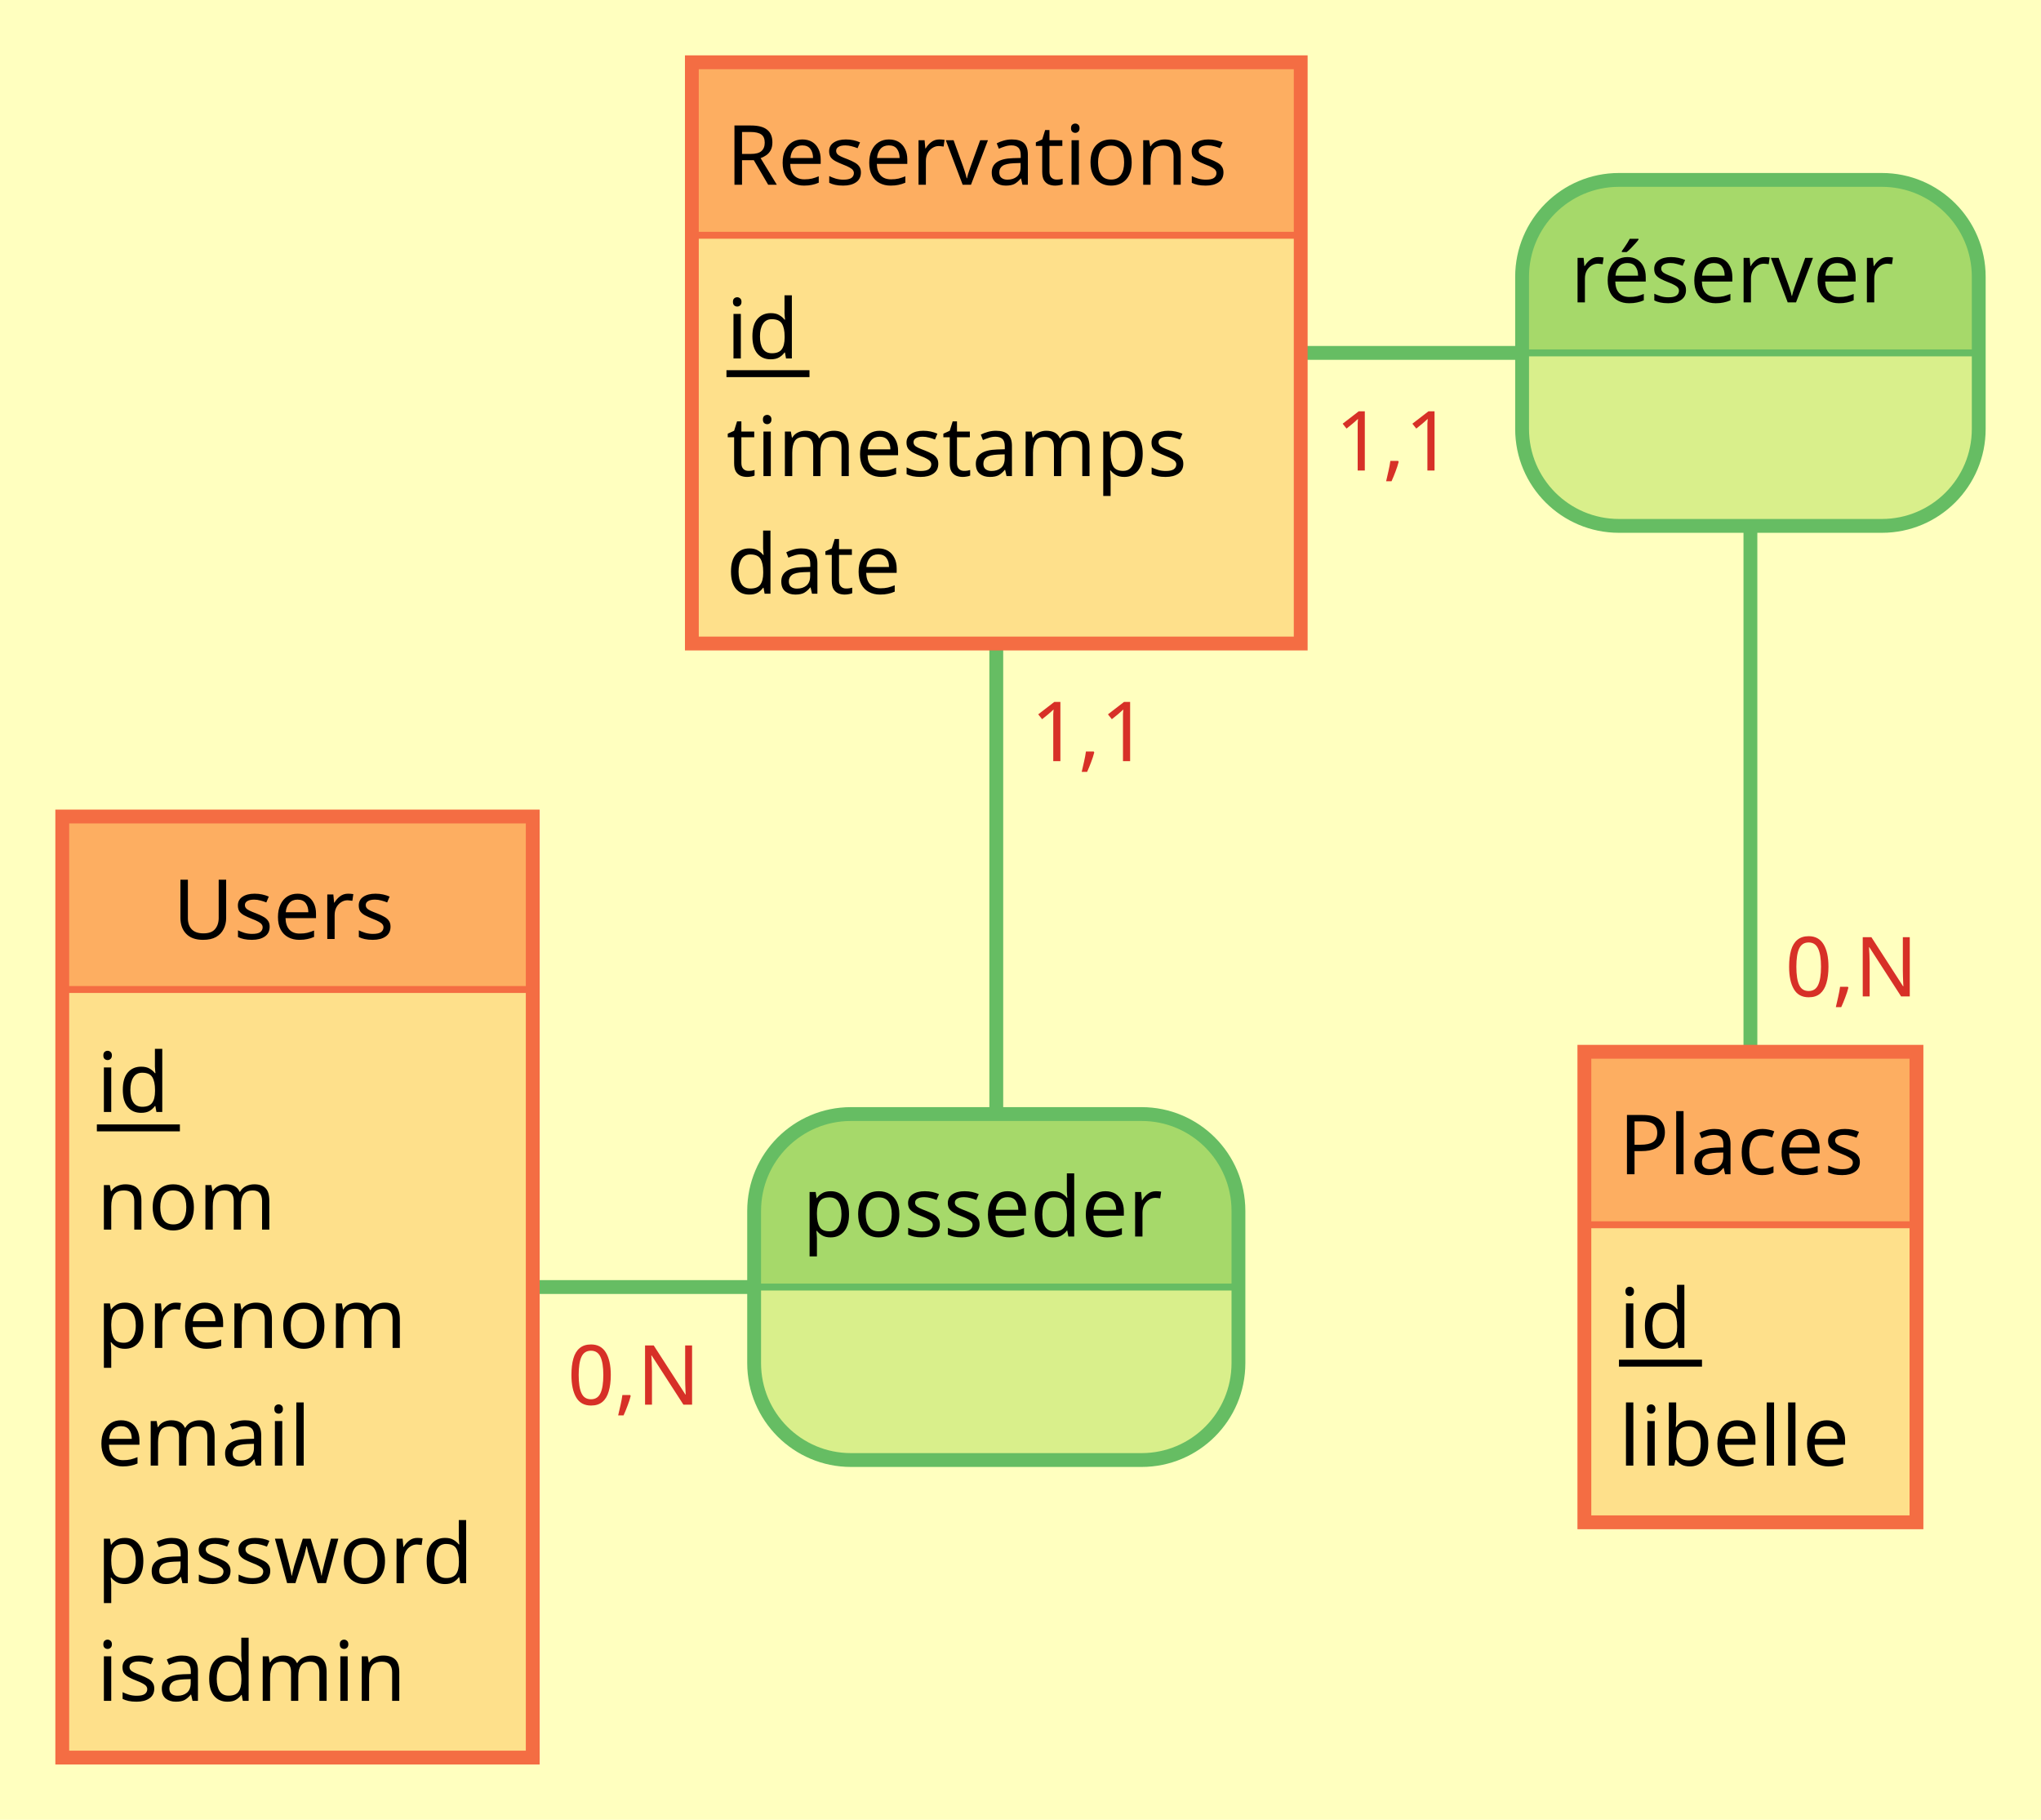
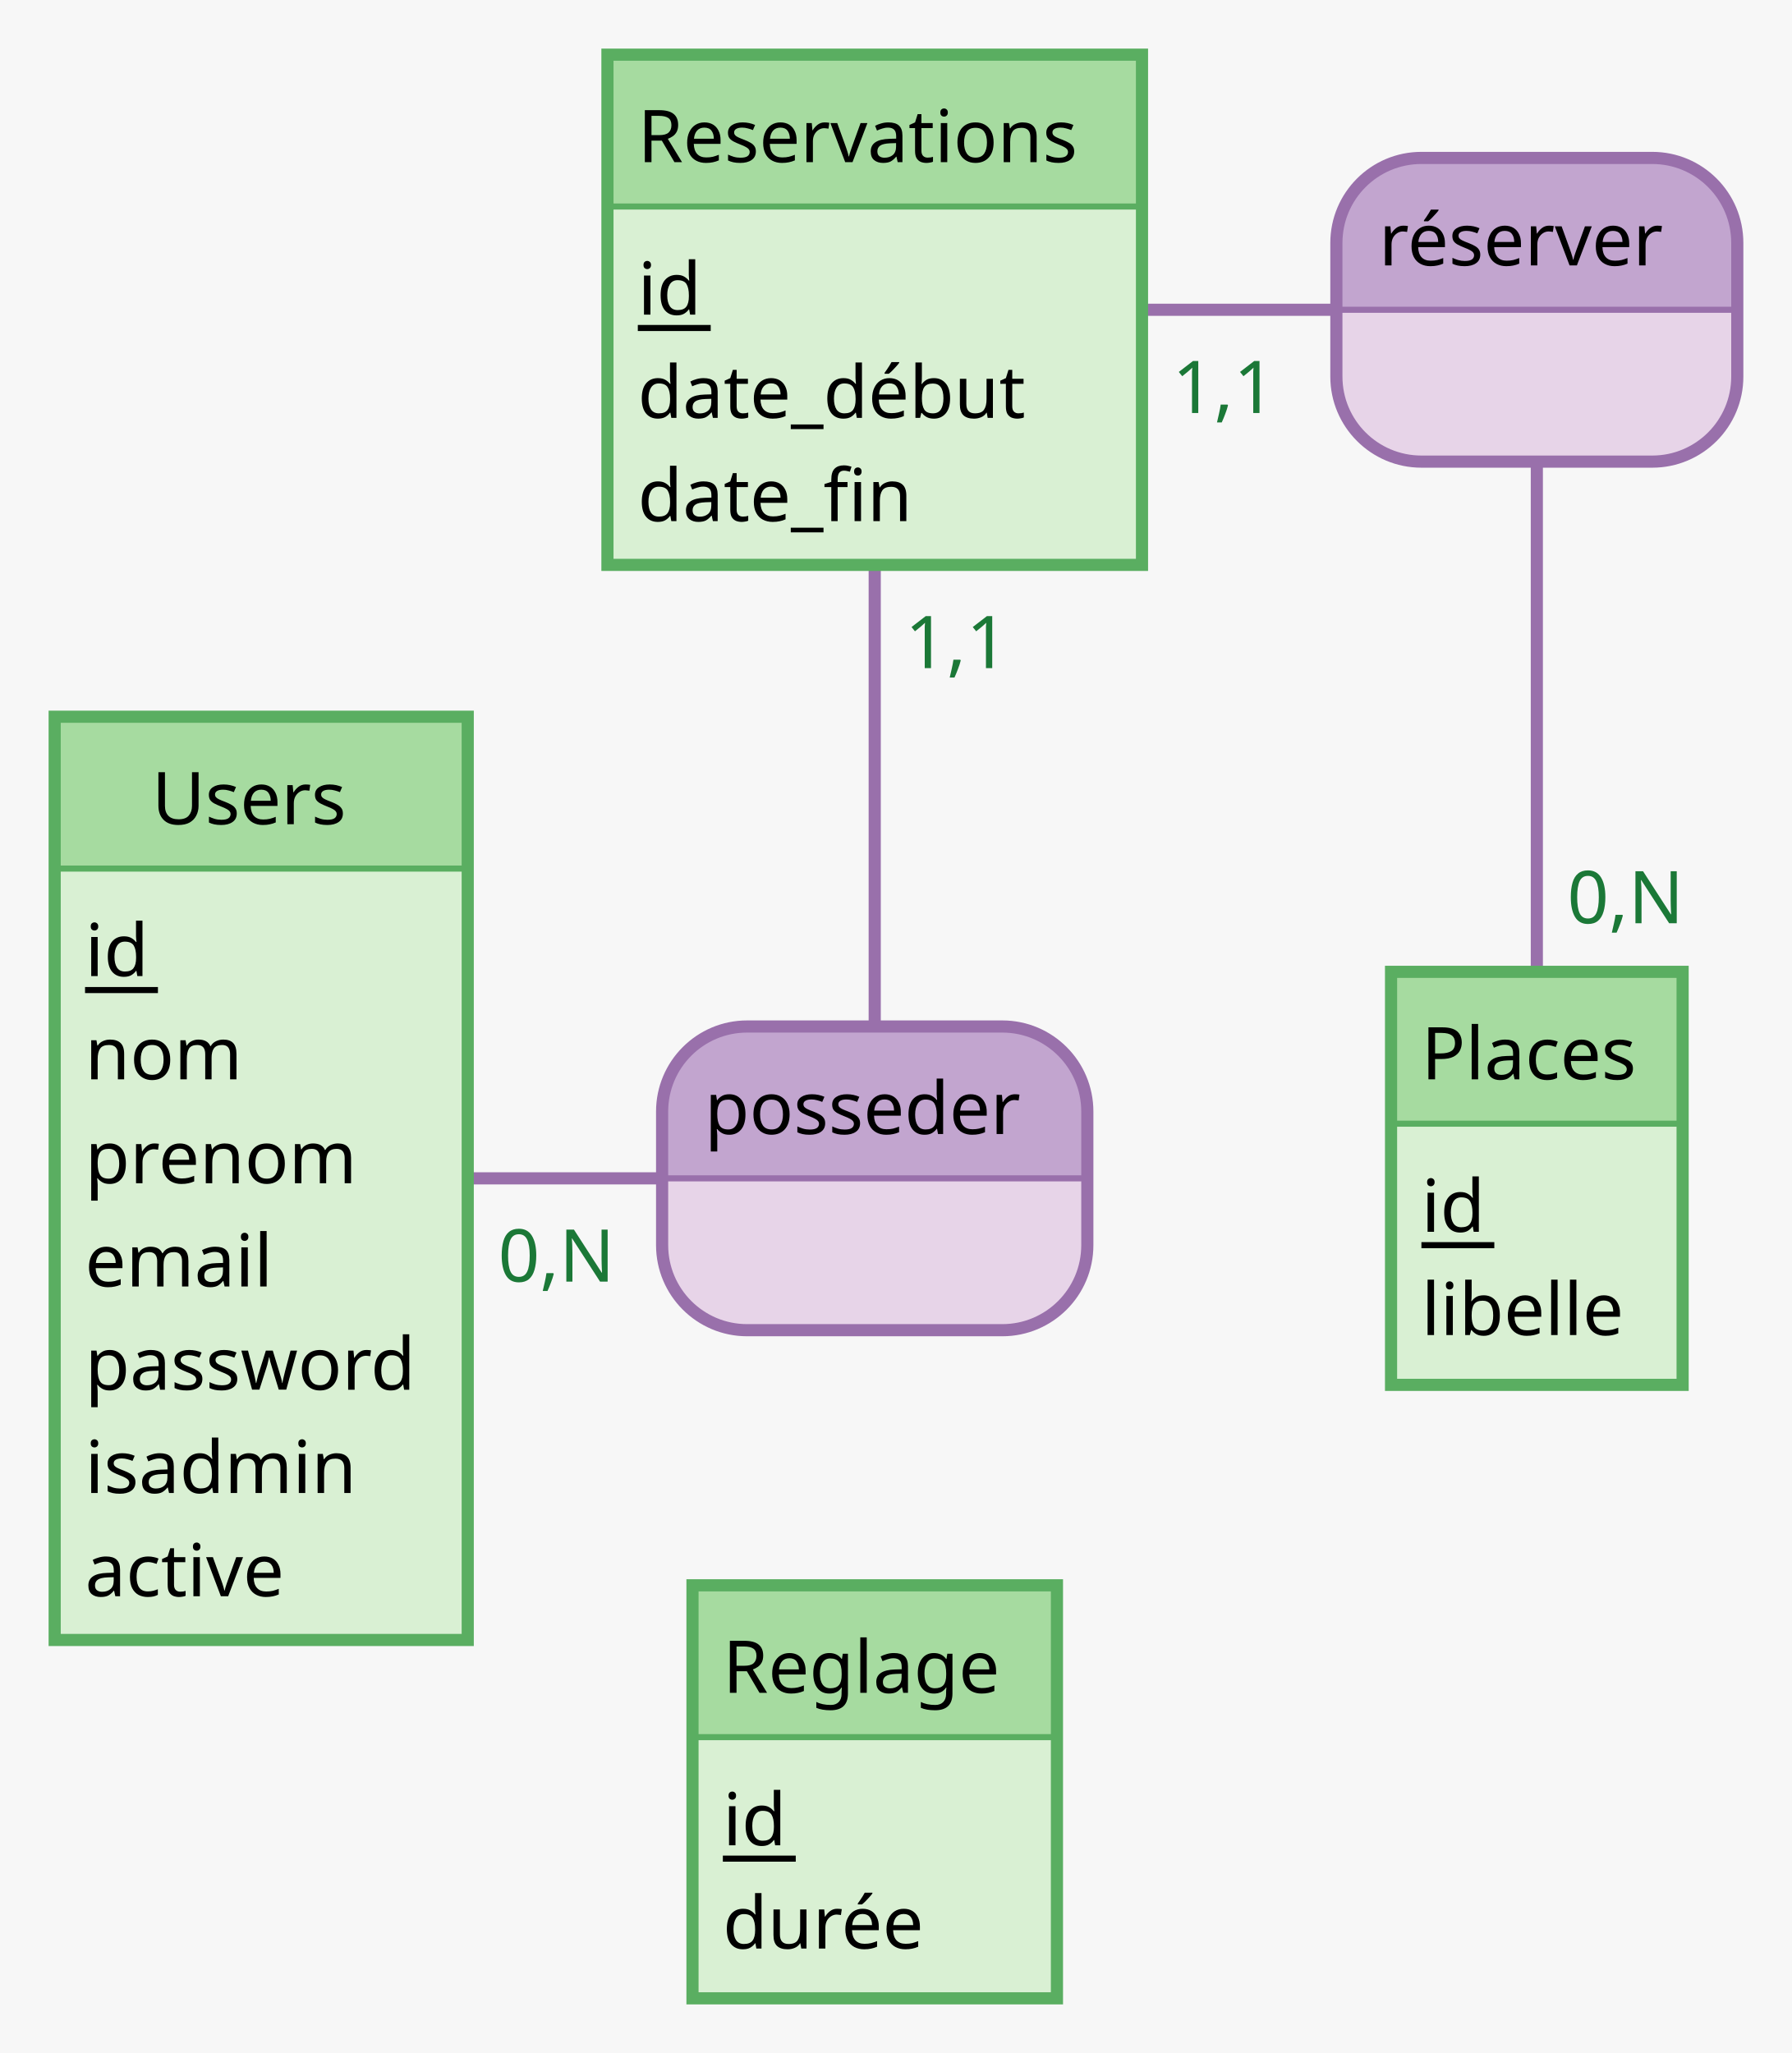
- <svg xmlns="http://www.w3.org/2000/svg" width="295" height="263" view_box="0 0 295 263">\n\n<rect id="frame" x="0" y="0" width="295" height="263" fill="#ffffbf" stroke="none" stroke-width="0" />
-   <line x1="144" y1="51" x2="253" y2="51" stroke="#66bd63" stroke-width="2" />
-   <text x="193" y="68.0" fill="#d73027" font-family="Verdana" font-size="12">1,1</text>
-   <line x1="253" y1="186" x2="253" y2="51" stroke="#66bd63" stroke-width="2" />
-   <text x="258.0" y="144" fill="#d73027" font-family="Verdana" font-size="12">0,N</text>
+ <svg xmlns="http://www.w3.org/2000/svg" width="295" height="338" view_box="0 0 295 338">\n\n<rect id="frame" x="0" y="0" width="295" height="338" fill="#f7f7f7" stroke="none" stroke-width="0" />
+   <line x1="144" y1="51" x2="253" y2="51" stroke="#9970ab" stroke-width="2" />
+   <text x="193" y="68.0" fill="#1b7837" font-family="Verdana" font-size="12">1,1</text>
+   <line x1="253" y1="194" x2="253" y2="51" stroke="#9970ab" stroke-width="2" />
+   <text x="258.0" y="152" fill="#1b7837" font-family="Verdana" font-size="12">0,N</text>
  <g id="association-réserver">
-     <path d="M 272 26 a 14 14 90 0 1 14 14 V 51 h -66 V 40 a 14 14 90 0 1 14 -14" fill="#a6d96a" stroke="#a6d96a" stroke-width="0" />
-     <path d="M 286 51.0 v 11 a 14 14 90 0 1 -14 14 H 234 a 14 14 90 0 1 -14 -14 V 51.0 H 66" fill="#d9ef8b" stroke="#d9ef8b" stroke-width="0" />
-     <rect x="220" y="26" width="66" height="50" fill="none" rx="14" stroke="#66bd63" stroke-width="2" />
-     <line x1="220" y1="51" x2="286" y2="51" stroke="#66bd63" stroke-width="1" />
+     <path d="M 272 26 a 14 14 90 0 1 14 14 V 51 h -66 V 40 a 14 14 90 0 1 14 -14" fill="#c2a5cf" stroke="#c2a5cf" stroke-width="0" />
+     <path d="M 286 51.0 v 11 a 14 14 90 0 1 -14 14 H 234 a 14 14 90 0 1 -14 -14 V 51.0 H 66" fill="#e7d4e8" stroke="#e7d4e8" stroke-width="0" />
+     <rect x="220" y="26" width="66" height="50" fill="none" rx="14" stroke="#9970ab" stroke-width="2" />
+     <line x1="220" y1="51" x2="286" y2="51" stroke="#9970ab" stroke-width="1" />
    <text x="227" y="43.7" fill="#000000" font-family="Verdana" font-size="12">réserver</text>
  </g>
-   <line x1="43" y1="186" x2="144" y2="186" stroke="#66bd63" stroke-width="2" />
-   <text x="82" y="203.0" fill="#d73027" font-family="Verdana" font-size="12">0,N</text>
-   <line x1="144" y1="51" x2="144" y2="186" stroke="#66bd63" stroke-width="2" />
-   <text x="149.0" y="110" fill="#d73027" font-family="Verdana" font-size="12">1,1</text>
+   <line x1="43" y1="194" x2="144" y2="194" stroke="#9970ab" stroke-width="2" />
+   <text x="82" y="211.0" fill="#1b7837" font-family="Verdana" font-size="12">0,N</text>
+   <line x1="144" y1="51" x2="144" y2="194" stroke="#9970ab" stroke-width="2" />
+   <text x="149.0" y="110" fill="#1b7837" font-family="Verdana" font-size="12">1,1</text>
  <g id="association-posseder">
-     <path d="M 165 161 a 14 14 90 0 1 14 14 V 186 h -70 V 175 a 14 14 90 0 1 14 -14" fill="#a6d96a" stroke="#a6d96a" stroke-width="0" />
-     <path d="M 179 186.0 v 11 a 14 14 90 0 1 -14 14 H 123 a 14 14 90 0 1 -14 -14 V 186.0 H 70" fill="#d9ef8b" stroke="#d9ef8b" stroke-width="0" />
-     <rect x="109" y="161" width="70" height="50" fill="none" rx="14" stroke="#66bd63" stroke-width="2" />
-     <line x1="109" y1="186" x2="179" y2="186" stroke="#66bd63" stroke-width="1" />
-     <text x="116" y="178.7" fill="#000000" font-family="Verdana" font-size="12">posseder</text>
+     <path d="M 165 169 a 14 14 90 0 1 14 14 V 194 h -70 V 183 a 14 14 90 0 1 14 -14" fill="#c2a5cf" stroke="#c2a5cf" stroke-width="0" />
+     <path d="M 179 194.0 v 11 a 14 14 90 0 1 -14 14 H 123 a 14 14 90 0 1 -14 -14 V 194.0 H 70" fill="#e7d4e8" stroke="#e7d4e8" stroke-width="0" />
+     <rect x="109" y="169" width="70" height="50" fill="none" rx="14" stroke="#9970ab" stroke-width="2" />
+     <line x1="109" y1="194" x2="179" y2="194" stroke="#9970ab" stroke-width="1" />
+     <text x="116" y="186.7" fill="#000000" font-family="Verdana" font-size="12">posseder</text>
+   </g>
+   <g id="entity-Reglage">
+     <g id="frame-Reglage">
+       <rect x="114" y="261" width="60" height="25" fill="#a6dba0" stroke="#a6dba0" stroke-width="0" />
+       <rect x="114" y="286.0" width="60" height="43" fill="#d9f0d3" stroke="#d9f0d3" stroke-width="0" />
+       <rect x="114" y="261" width="60" height="68" fill="none" stroke="#5aae61" stroke-width="2" />
+       <line x1="114" y1="286" x2="174" y2="286" stroke="#5aae61" stroke-width="1" />
+     </g>
+     <text x="119" y="278.7" fill="#000000" font-family="Verdana" font-size="12">Reglage</text>
+     <text x="119" y="303.8" fill="#000000" font-family="Verdana" font-size="12">id</text>
+     <line x1="119" y1="306" x2="131" y2="306" stroke="#000000" stroke-width="1" />
+     <text x="119" y="320.8" fill="#000000" font-family="Verdana" font-size="12">durée</text>
  </g>
  <g id="entity-Reservations">
    <g id="frame-Reservations">
-       <rect x="100" y="9" width="88" height="25" fill="#fdae61" stroke="#fdae61" stroke-width="0" />
-       <rect x="100" y="34.0" width="88" height="59" fill="#fee08b" stroke="#fee08b" stroke-width="0" />
-       <rect x="100" y="9" width="88" height="84" fill="none" stroke="#f46d43" stroke-width="2" />
-       <line x1="100" y1="34" x2="188" y2="34" stroke="#f46d43" stroke-width="1" />
+       <rect x="100" y="9" width="88" height="25" fill="#a6dba0" stroke="#a6dba0" stroke-width="0" />
+       <rect x="100" y="34.0" width="88" height="59" fill="#d9f0d3" stroke="#d9f0d3" stroke-width="0" />
+       <rect x="100" y="9" width="88" height="84" fill="none" stroke="#5aae61" stroke-width="2" />
+       <line x1="100" y1="34" x2="188" y2="34" stroke="#5aae61" stroke-width="1" />
    </g>
    <text x="105" y="26.7" fill="#000000" font-family="Verdana" font-size="12">Reservations</text>
    <text x="105" y="51.8" fill="#000000" font-family="Verdana" font-size="12">id</text>
    <line x1="105" y1="54" x2="117" y2="54" stroke="#000000" stroke-width="1" />
-     <text x="105" y="68.8" fill="#000000" font-family="Verdana" font-size="12">timestamps</text>
-     <text x="105" y="85.8" fill="#000000" font-family="Verdana" font-size="12">date</text>
+     <text x="105" y="68.8" fill="#000000" font-family="Verdana" font-size="12">date_début</text>
+     <text x="105" y="85.8" fill="#000000" font-family="Verdana" font-size="12">date_fin</text>
  </g>
  <g id="entity-Users">
    <g id="frame-Users">
-       <rect x="9" y="118" width="68" height="25" fill="#fdae61" stroke="#fdae61" stroke-width="0" />
-       <rect x="9" y="143.0" width="68" height="111" fill="#fee08b" stroke="#fee08b" stroke-width="0" />
-       <rect x="9" y="118" width="68" height="136" fill="none" stroke="#f46d43" stroke-width="2" />
-       <line x1="9" y1="143" x2="77" y2="143" stroke="#f46d43" stroke-width="1" />
+       <rect x="9" y="118" width="68" height="25" fill="#a6dba0" stroke="#a6dba0" stroke-width="0" />
+       <rect x="9" y="143.0" width="68" height="127" fill="#d9f0d3" stroke="#d9f0d3" stroke-width="0" />
+       <rect x="9" y="118" width="68" height="152" fill="none" stroke="#5aae61" stroke-width="2" />
+       <line x1="9" y1="143" x2="77" y2="143" stroke="#5aae61" stroke-width="1" />
    </g>
    <text x="25" y="135.7" fill="#000000" font-family="Verdana" font-size="12">Users</text>
    <text x="14" y="160.7" fill="#000000" font-family="Verdana" font-size="12">id</text>
    <line x1="14" y1="163" x2="26" y2="163" stroke="#000000" stroke-width="1" />
    <text x="14" y="177.7" fill="#000000" font-family="Verdana" font-size="12">nom</text>
    <text x="14" y="194.8" fill="#000000" font-family="Verdana" font-size="12">prenom</text>
    <text x="14" y="211.8" fill="#000000" font-family="Verdana" font-size="12">email</text>
    <text x="14" y="228.8" fill="#000000" font-family="Verdana" font-size="12">password</text>
    <text x="14" y="245.8" fill="#000000" font-family="Verdana" font-size="12">isadmin</text>
+     <text x="14" y="262.8" fill="#000000" font-family="Verdana" font-size="12">active</text>
  </g>
  <g id="entity-Places">
    <g id="frame-Places">
-       <rect x="229" y="152" width="48" height="25" fill="#fdae61" stroke="#fdae61" stroke-width="0" />
-       <rect x="229" y="177.0" width="48" height="43" fill="#fee08b" stroke="#fee08b" stroke-width="0" />
-       <rect x="229" y="152" width="48" height="68" fill="none" stroke="#f46d43" stroke-width="2" />
-       <line x1="229" y1="177" x2="277" y2="177" stroke="#f46d43" stroke-width="1" />
+       <rect x="229" y="160" width="48" height="25" fill="#a6dba0" stroke="#a6dba0" stroke-width="0" />
+       <rect x="229" y="185.0" width="48" height="43" fill="#d9f0d3" stroke="#d9f0d3" stroke-width="0" />
+       <rect x="229" y="160" width="48" height="68" fill="none" stroke="#5aae61" stroke-width="2" />
+       <line x1="229" y1="185" x2="277" y2="185" stroke="#5aae61" stroke-width="1" />
    </g>
-     <text x="234" y="169.7" fill="#000000" font-family="Verdana" font-size="12">Places</text>
-     <text x="234" y="194.8" fill="#000000" font-family="Verdana" font-size="12">id</text>
-     <line x1="234" y1="197" x2="246" y2="197" stroke="#000000" stroke-width="1" />
-     <text x="234" y="211.8" fill="#000000" font-family="Verdana" font-size="12">libelle</text>
+     <text x="234" y="177.7" fill="#000000" font-family="Verdana" font-size="12">Places</text>
+     <text x="234" y="202.8" fill="#000000" font-family="Verdana" font-size="12">id</text>
+     <line x1="234" y1="205" x2="246" y2="205" stroke="#000000" stroke-width="1" />
+     <text x="234" y="219.8" fill="#000000" font-family="Verdana" font-size="12">libelle</text>
  </g>
</svg>
